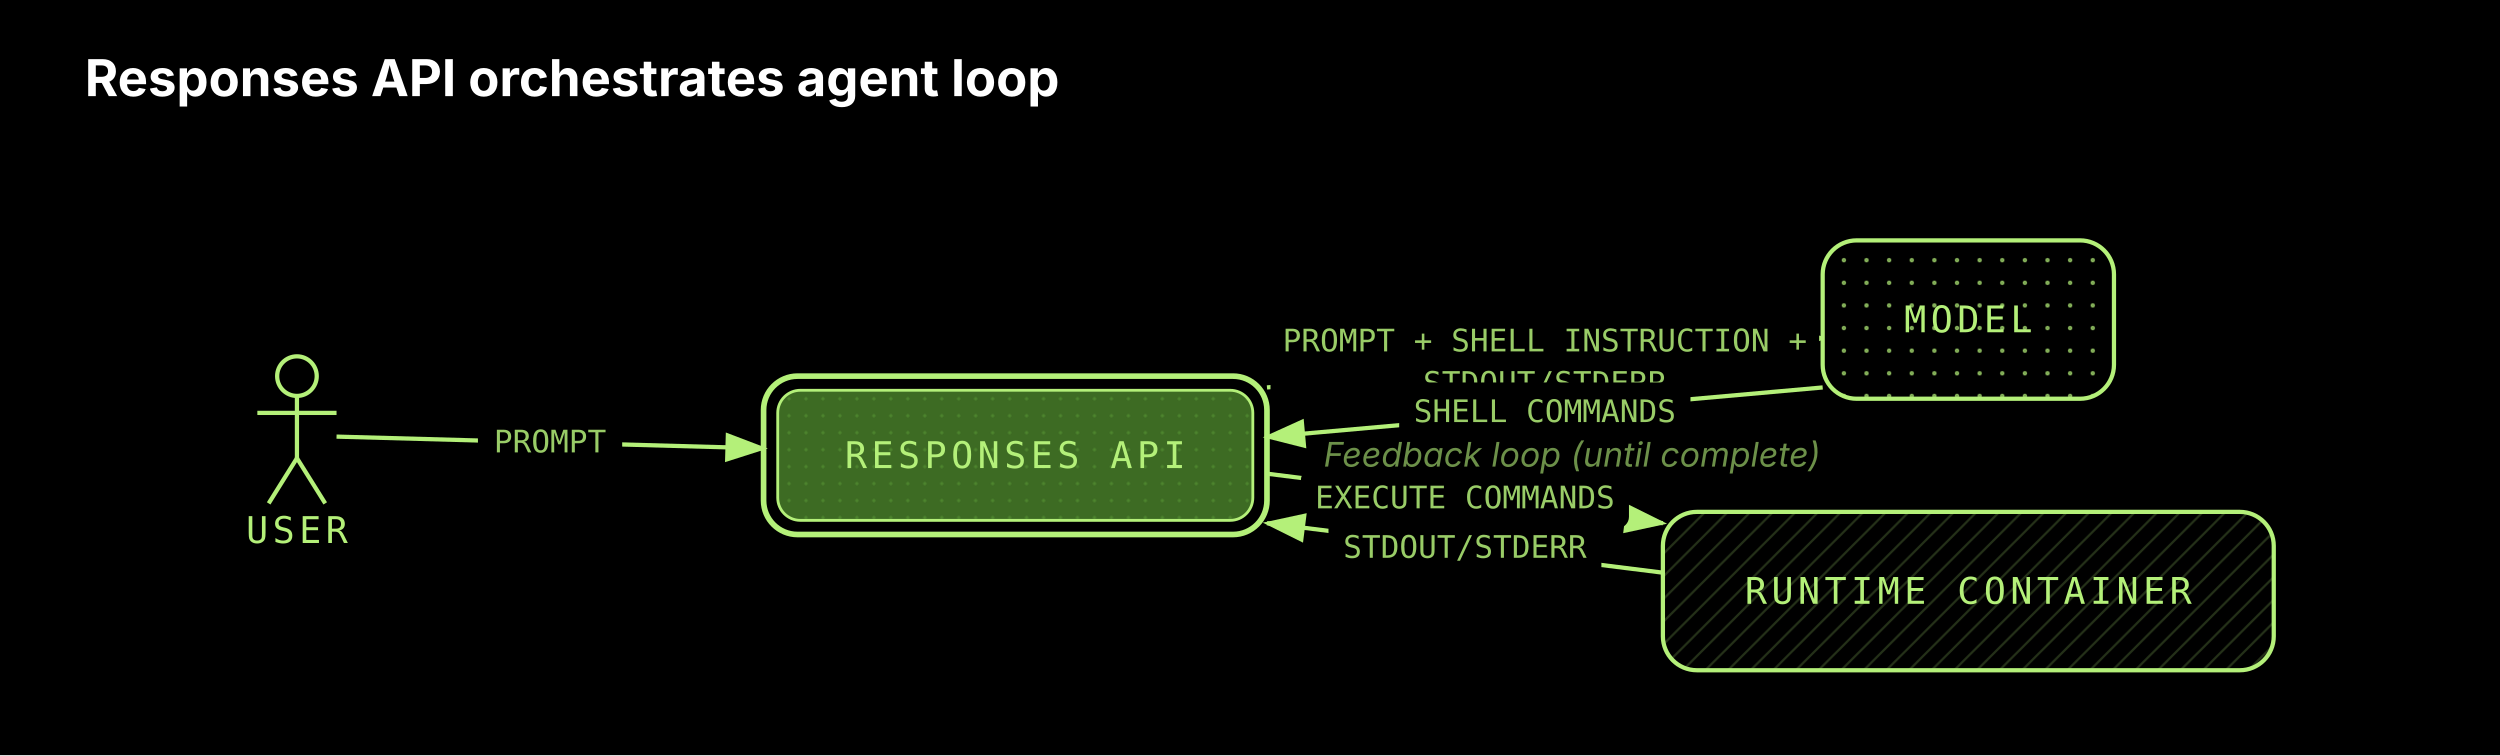
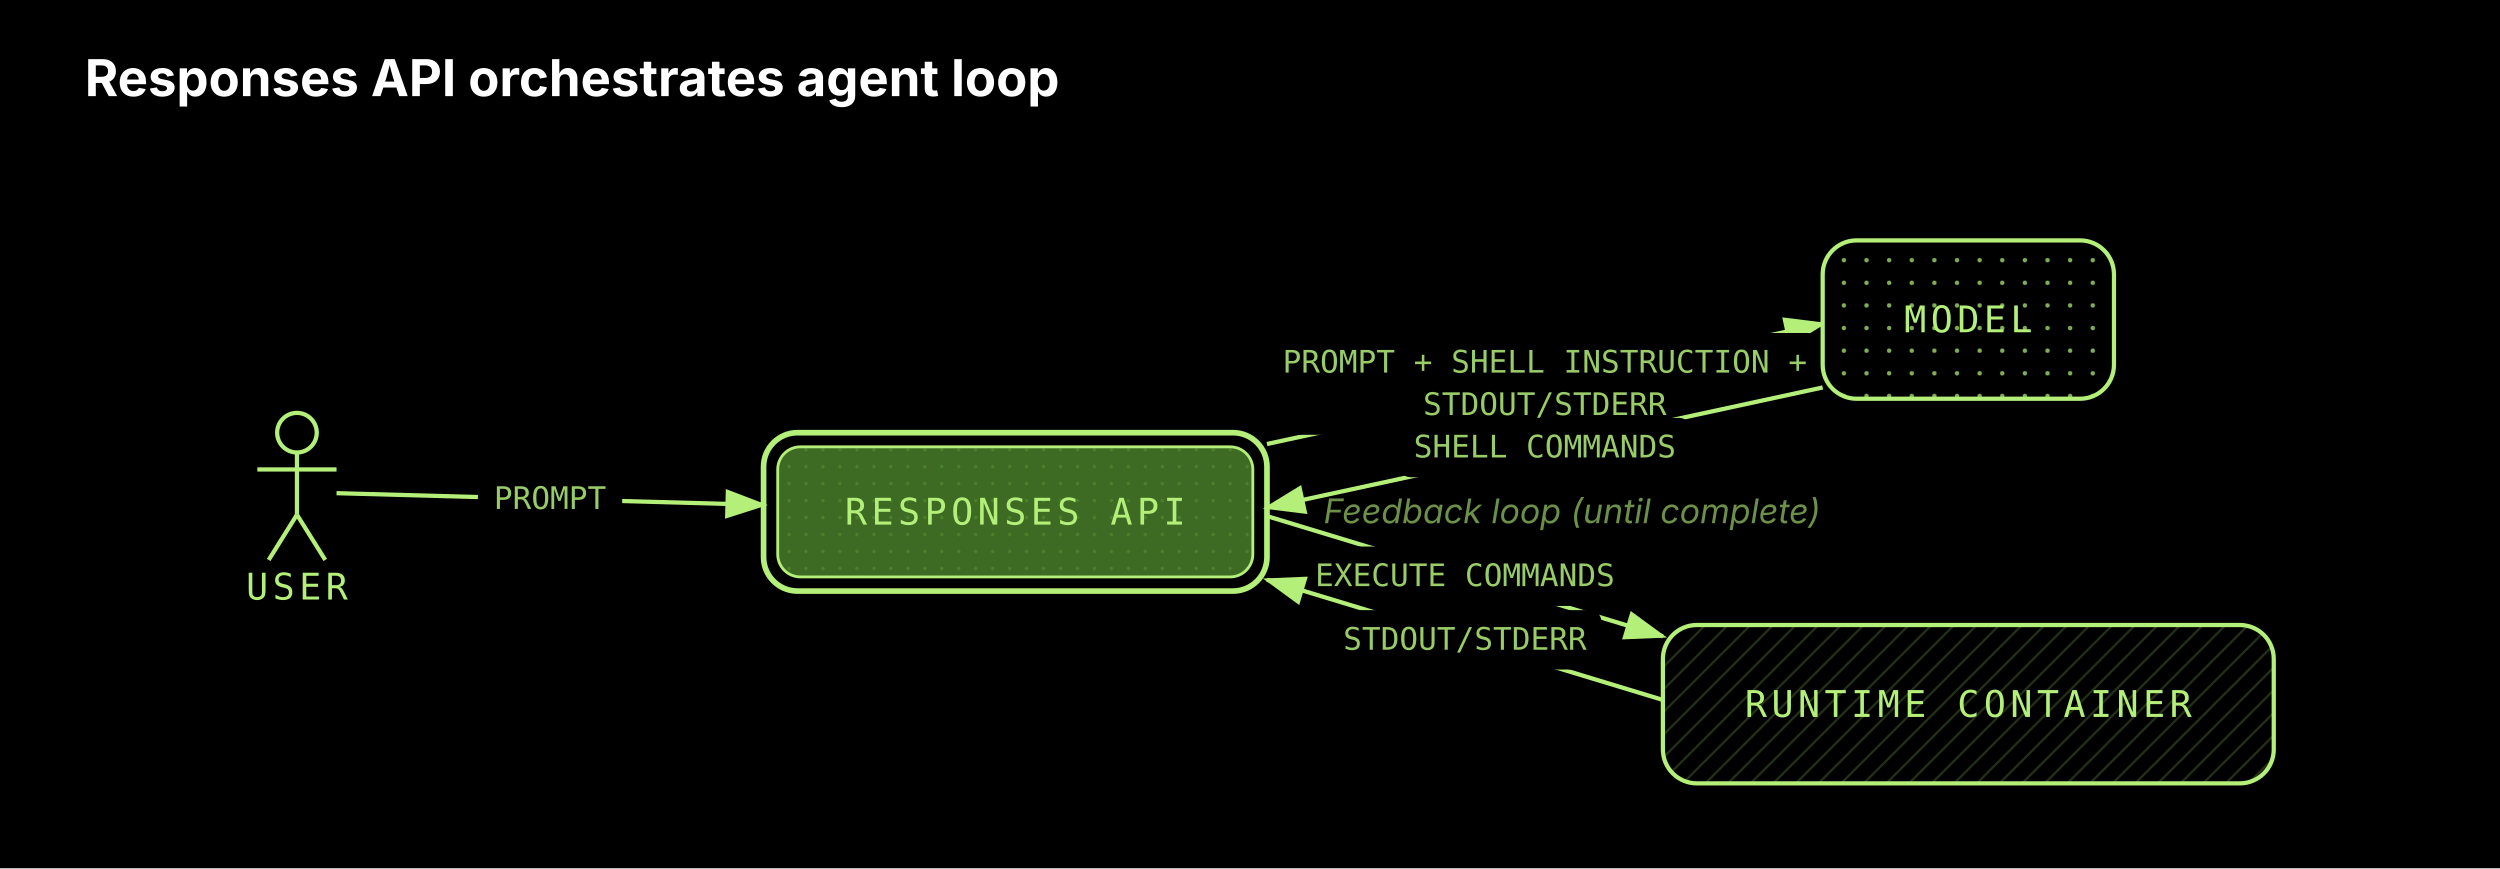
- <svg xmlns="http://www.w3.org/2000/svg" viewBox="0 0 884 267" width="884" height="267">
+ <svg xmlns="http://www.w3.org/2000/svg" viewBox="0 0 884 307" width="884" height="307">
  <defs>
    <pattern id="dotgrid" width="8" height="8" patternUnits="userSpaceOnUse">
      <rect width="8" height="8" fill="#000000" />
      <circle cx="4" cy="4" r="0.8" fill="#b4f079" opacity="0.7" />
    </pattern>
    <pattern id="crosshatch" width="8" height="8" patternUnits="userSpaceOnUse">
      <rect width="8" height="8" fill="#000000" />
      <path d="M0 8L8 0M-1 1L1 -1M7 9L9 7" stroke="#b4f079" stroke-width="0.8" opacity="0.2" />
    </pattern>
    <pattern id="hero" width="6" height="6" patternUnits="userSpaceOnUse">
      <rect width="6" height="6" fill="#3d6b23" />
      <circle cx="3" cy="3" r="0.6" fill="#5a9a35" opacity="0.5" />
    </pattern>
    <marker id="arrowhead" markerWidth="10" markerHeight="7" refX="9" refY="3.5" orient="auto" markerUnits="strokeWidth">
      <polygon points="0 0, 10 3.5, 0 7" fill="#b4f079" />
    </marker>
    <marker id="arrowhead-reverse" markerWidth="10" markerHeight="7" refX="1" refY="3.5" orient="auto" markerUnits="strokeWidth">
      <polygon points="10 0, 0 3.5, 10 7" fill="#b4f079" />
    </marker>
  </defs>
  <rect width="100%" height="100%" fill="#000000" />
  <g class="diagram">
    <text x="30" y="34" font-family="'Inter', 'Helvetica Neue', Arial, sans-serif" font-size="18" fill="#ffffff" font-weight="700">Responses API orchestrates agent loop</text>
-     <line x1="119" y1="154.386" x2="270" y2="158.547" stroke="#b4f079" stroke-width="1.5" marker-end="url(#arrowhead)" />
-     <rect x="169" y="145.967" width="51" height="21" rx="4" fill="#000000" />
-     <text x="194.5" y="159.967" font-family="'JetBrains Mono', 'Fira Code', 'SF Mono', 'Cascadia Code', monospace" font-size="11" fill="#b4f079" opacity="0.85" text-anchor="middle">PROMPT</text>
-     <line x1="448" y1="137" x2="644.5" y2="119.5" stroke="#b4f079" stroke-width="1.5" marker-end="url(#arrowhead)" />
-     <rect x="449.25" y="110.25" width="194" height="36" rx="4" fill="#000000" />
-     <text x="546.25" y="124.25" font-family="'JetBrains Mono', 'Fira Code', 'SF Mono', 'Cascadia Code', monospace" font-size="11" fill="#b4f079" opacity="0.85" text-anchor="middle">PROMPT + SHELL INSTRUCTION +</text>
-     <text x="546.25" y="139.25" font-family="'JetBrains Mono', 'Fira Code', 'SF Mono', 'Cascadia Code', monospace" font-size="11" fill="#b4f079" opacity="0.85" text-anchor="middle">STDOUT/STDERR</text>
-     <line x1="644.5" y1="137" x2="448" y2="154.5" stroke="#b4f079" stroke-width="1.5" marker-end="url(#arrowhead)" />
-     <rect x="494.75" y="135.25" width="103" height="21" rx="4" fill="#000000" />
-     <text x="546.25" y="149.25" font-family="'JetBrains Mono', 'Fira Code', 'SF Mono', 'Cascadia Code', monospace" font-size="11" fill="#b4f079" opacity="0.85" text-anchor="middle">SHELL COMMANDS</text>
-     <line x1="448" y1="167.5" x2="588" y2="185" stroke="#b4f079" stroke-width="1.5" marker-end="url(#arrowhead)" />
-     <rect x="460" y="165.75" width="116" height="21" rx="4" fill="#000000" />
-     <text x="518" y="179.75" font-family="'JetBrains Mono', 'Fira Code', 'SF Mono', 'Cascadia Code', monospace" font-size="11" fill="#b4f079" opacity="0.85" text-anchor="middle">EXECUTE COMMANDS</text>
-     <line x1="588" y1="202.5" x2="448" y2="185" stroke="#b4f079" stroke-width="1.5" marker-end="url(#arrowhead)" />
-     <rect x="469.75" y="183.25" width="96.5" height="21" rx="4" fill="#000000" />
-     <text x="518" y="197.25" font-family="'JetBrains Mono', 'Fira Code', 'SF Mono', 'Cascadia Code', monospace" font-size="11" fill="#b4f079" opacity="0.85" text-anchor="middle">STDOUT/STDERR</text>
-     <circle cx="105" cy="133" r="7" fill="none" stroke="#b4f079" stroke-width="1.5" />
-     <line x1="105" y1="140" x2="105" y2="162" stroke="#b4f079" stroke-width="1.5" />
-     <line x1="91" y1="146" x2="119" y2="146" stroke="#b4f079" stroke-width="1.5" />
-     <line x1="105" y1="162" x2="95" y2="178" stroke="#b4f079" stroke-width="1.5" />
-     <line x1="105" y1="162" x2="115" y2="178" stroke="#b4f079" stroke-width="1.5" />
-     <text x="105" y="192" font-family="'JetBrains Mono', 'Fira Code', 'SF Mono', 'Cascadia Code', monospace" font-size="13" fill="#b4f079" text-anchor="middle" letter-spacing="0.12em">USER</text>
-     <rect x="270" y="133" width="178" height="56" rx="12" fill="none" stroke="#b4f079" stroke-width="2" />
-     <rect x="275" y="138" width="168" height="46" rx="8" fill="url(#hero)" stroke="#b4f079" stroke-width="1" />
-     <text x="359" y="161" font-family="'JetBrains Mono', 'Fira Code', 'SF Mono', 'Cascadia Code', monospace" font-size="13" fill="#b4f079" text-anchor="middle" dominant-baseline="central" letter-spacing="0.12em">RESPONSES API</text>
+     <line x1="119" y1="174.386" x2="270" y2="178.547" stroke="#b4f079" stroke-width="1.5" marker-end="url(#arrowhead)" />
+     <rect x="169" y="165.967" width="51" height="21" rx="4" fill="#000000" />
+     <text x="194.5" y="179.967" font-family="'JetBrains Mono', 'Fira Code', 'SF Mono', 'Cascadia Code', monospace" font-size="11" fill="#b4f079" opacity="0.85" text-anchor="middle">PROMPT</text>
+     <line x1="448" y1="157" x2="644.5" y2="114.5" stroke="#b4f079" stroke-width="1.5" marker-end="url(#arrowhead)" />
+     <rect x="449.25" y="117.75" width="194" height="36" rx="4" fill="#000000" />
+     <text x="546.25" y="131.75" font-family="'JetBrains Mono', 'Fira Code', 'SF Mono', 'Cascadia Code', monospace" font-size="11" fill="#b4f079" opacity="0.85" text-anchor="middle">PROMPT + SHELL INSTRUCTION +</text>
+     <text x="546.25" y="146.75" font-family="'JetBrains Mono', 'Fira Code', 'SF Mono', 'Cascadia Code', monospace" font-size="11" fill="#b4f079" opacity="0.85" text-anchor="middle">STDOUT/STDERR</text>
+     <line x1="644.5" y1="137" x2="448" y2="179.5" stroke="#b4f079" stroke-width="1.5" marker-end="url(#arrowhead)" />
+     <rect x="494.75" y="147.75" width="103" height="21" rx="4" fill="#000000" />
+     <text x="546.25" y="161.75" font-family="'JetBrains Mono', 'Fira Code', 'SF Mono', 'Cascadia Code', monospace" font-size="11" fill="#b4f079" opacity="0.85" text-anchor="middle">SHELL COMMANDS</text>
+     <line x1="448" y1="182.5" x2="588" y2="225" stroke="#b4f079" stroke-width="1.5" marker-end="url(#arrowhead)" />
+     <rect x="460" y="193.25" width="116" height="21" rx="4" fill="#000000" />
+     <text x="518" y="207.25" font-family="'JetBrains Mono', 'Fira Code', 'SF Mono', 'Cascadia Code', monospace" font-size="11" fill="#b4f079" opacity="0.85" text-anchor="middle">EXECUTE COMMANDS</text>
+     <line x1="588" y1="247.5" x2="448" y2="205" stroke="#b4f079" stroke-width="1.5" marker-end="url(#arrowhead)" />
+     <rect x="469.75" y="215.75" width="96.5" height="21" rx="4" fill="#000000" />
+     <text x="518" y="229.75" font-family="'JetBrains Mono', 'Fira Code', 'SF Mono', 'Cascadia Code', monospace" font-size="11" fill="#b4f079" opacity="0.85" text-anchor="middle">STDOUT/STDERR</text>
+     <circle cx="105" cy="153" r="7" fill="none" stroke="#b4f079" stroke-width="1.5" />
+     <line x1="105" y1="160" x2="105" y2="182" stroke="#b4f079" stroke-width="1.5" />
+     <line x1="91" y1="166" x2="119" y2="166" stroke="#b4f079" stroke-width="1.5" />
+     <line x1="105" y1="182" x2="95" y2="198" stroke="#b4f079" stroke-width="1.5" />
+     <line x1="105" y1="182" x2="115" y2="198" stroke="#b4f079" stroke-width="1.5" />
+     <text x="105" y="212" font-family="'JetBrains Mono', 'Fira Code', 'SF Mono', 'Cascadia Code', monospace" font-size="13" fill="#b4f079" text-anchor="middle" letter-spacing="0.12em">USER</text>
+     <rect x="270" y="153" width="178" height="56" rx="12" fill="none" stroke="#b4f079" stroke-width="2" />
+     <rect x="275" y="158" width="168" height="46" rx="8" fill="url(#hero)" stroke="#b4f079" stroke-width="1" />
+     <text x="359" y="181" font-family="'JetBrains Mono', 'Fira Code', 'SF Mono', 'Cascadia Code', monospace" font-size="13" fill="#b4f079" text-anchor="middle" dominant-baseline="central" letter-spacing="0.12em">RESPONSES API</text>
    <rect x="644.5" y="85" width="103" height="56" rx="12" fill="url(#dotgrid)" stroke="#b4f079" stroke-width="1.5" />
    <text x="696" y="113" font-family="'JetBrains Mono', 'Fira Code', 'SF Mono', 'Cascadia Code', monospace" font-size="13" fill="#b4f079" text-anchor="middle" dominant-baseline="central" letter-spacing="0.12em">MODEL</text>
-     <rect x="588" y="181" width="216" height="56" rx="12" fill="url(#crosshatch)" stroke="#b4f079" stroke-width="1.5" />
-     <text x="696" y="209" font-family="'JetBrains Mono', 'Fira Code', 'SF Mono', 'Cascadia Code', monospace" font-size="13" fill="#b4f079" text-anchor="middle" dominant-baseline="central" letter-spacing="0.12em">RUNTIME CONTAINER</text>
-     <text x="468" y="165" font-family="'Inter', 'Helvetica Neue', Arial, sans-serif" font-size="12" fill="#b4f079" opacity="0.6" font-style="italic">Feedback loop (until complete)</text>
+     <rect x="588" y="221" width="216" height="56" rx="12" fill="url(#crosshatch)" stroke="#b4f079" stroke-width="1.5" />
+     <text x="696" y="249" font-family="'JetBrains Mono', 'Fira Code', 'SF Mono', 'Cascadia Code', monospace" font-size="13" fill="#b4f079" text-anchor="middle" dominant-baseline="central" letter-spacing="0.12em">RUNTIME CONTAINER</text>
+     <text x="468" y="185" font-family="'Inter', 'Helvetica Neue', Arial, sans-serif" font-size="12" fill="#b4f079" opacity="0.6" font-style="italic">Feedback loop (until complete)</text>
  </g>
</svg>
